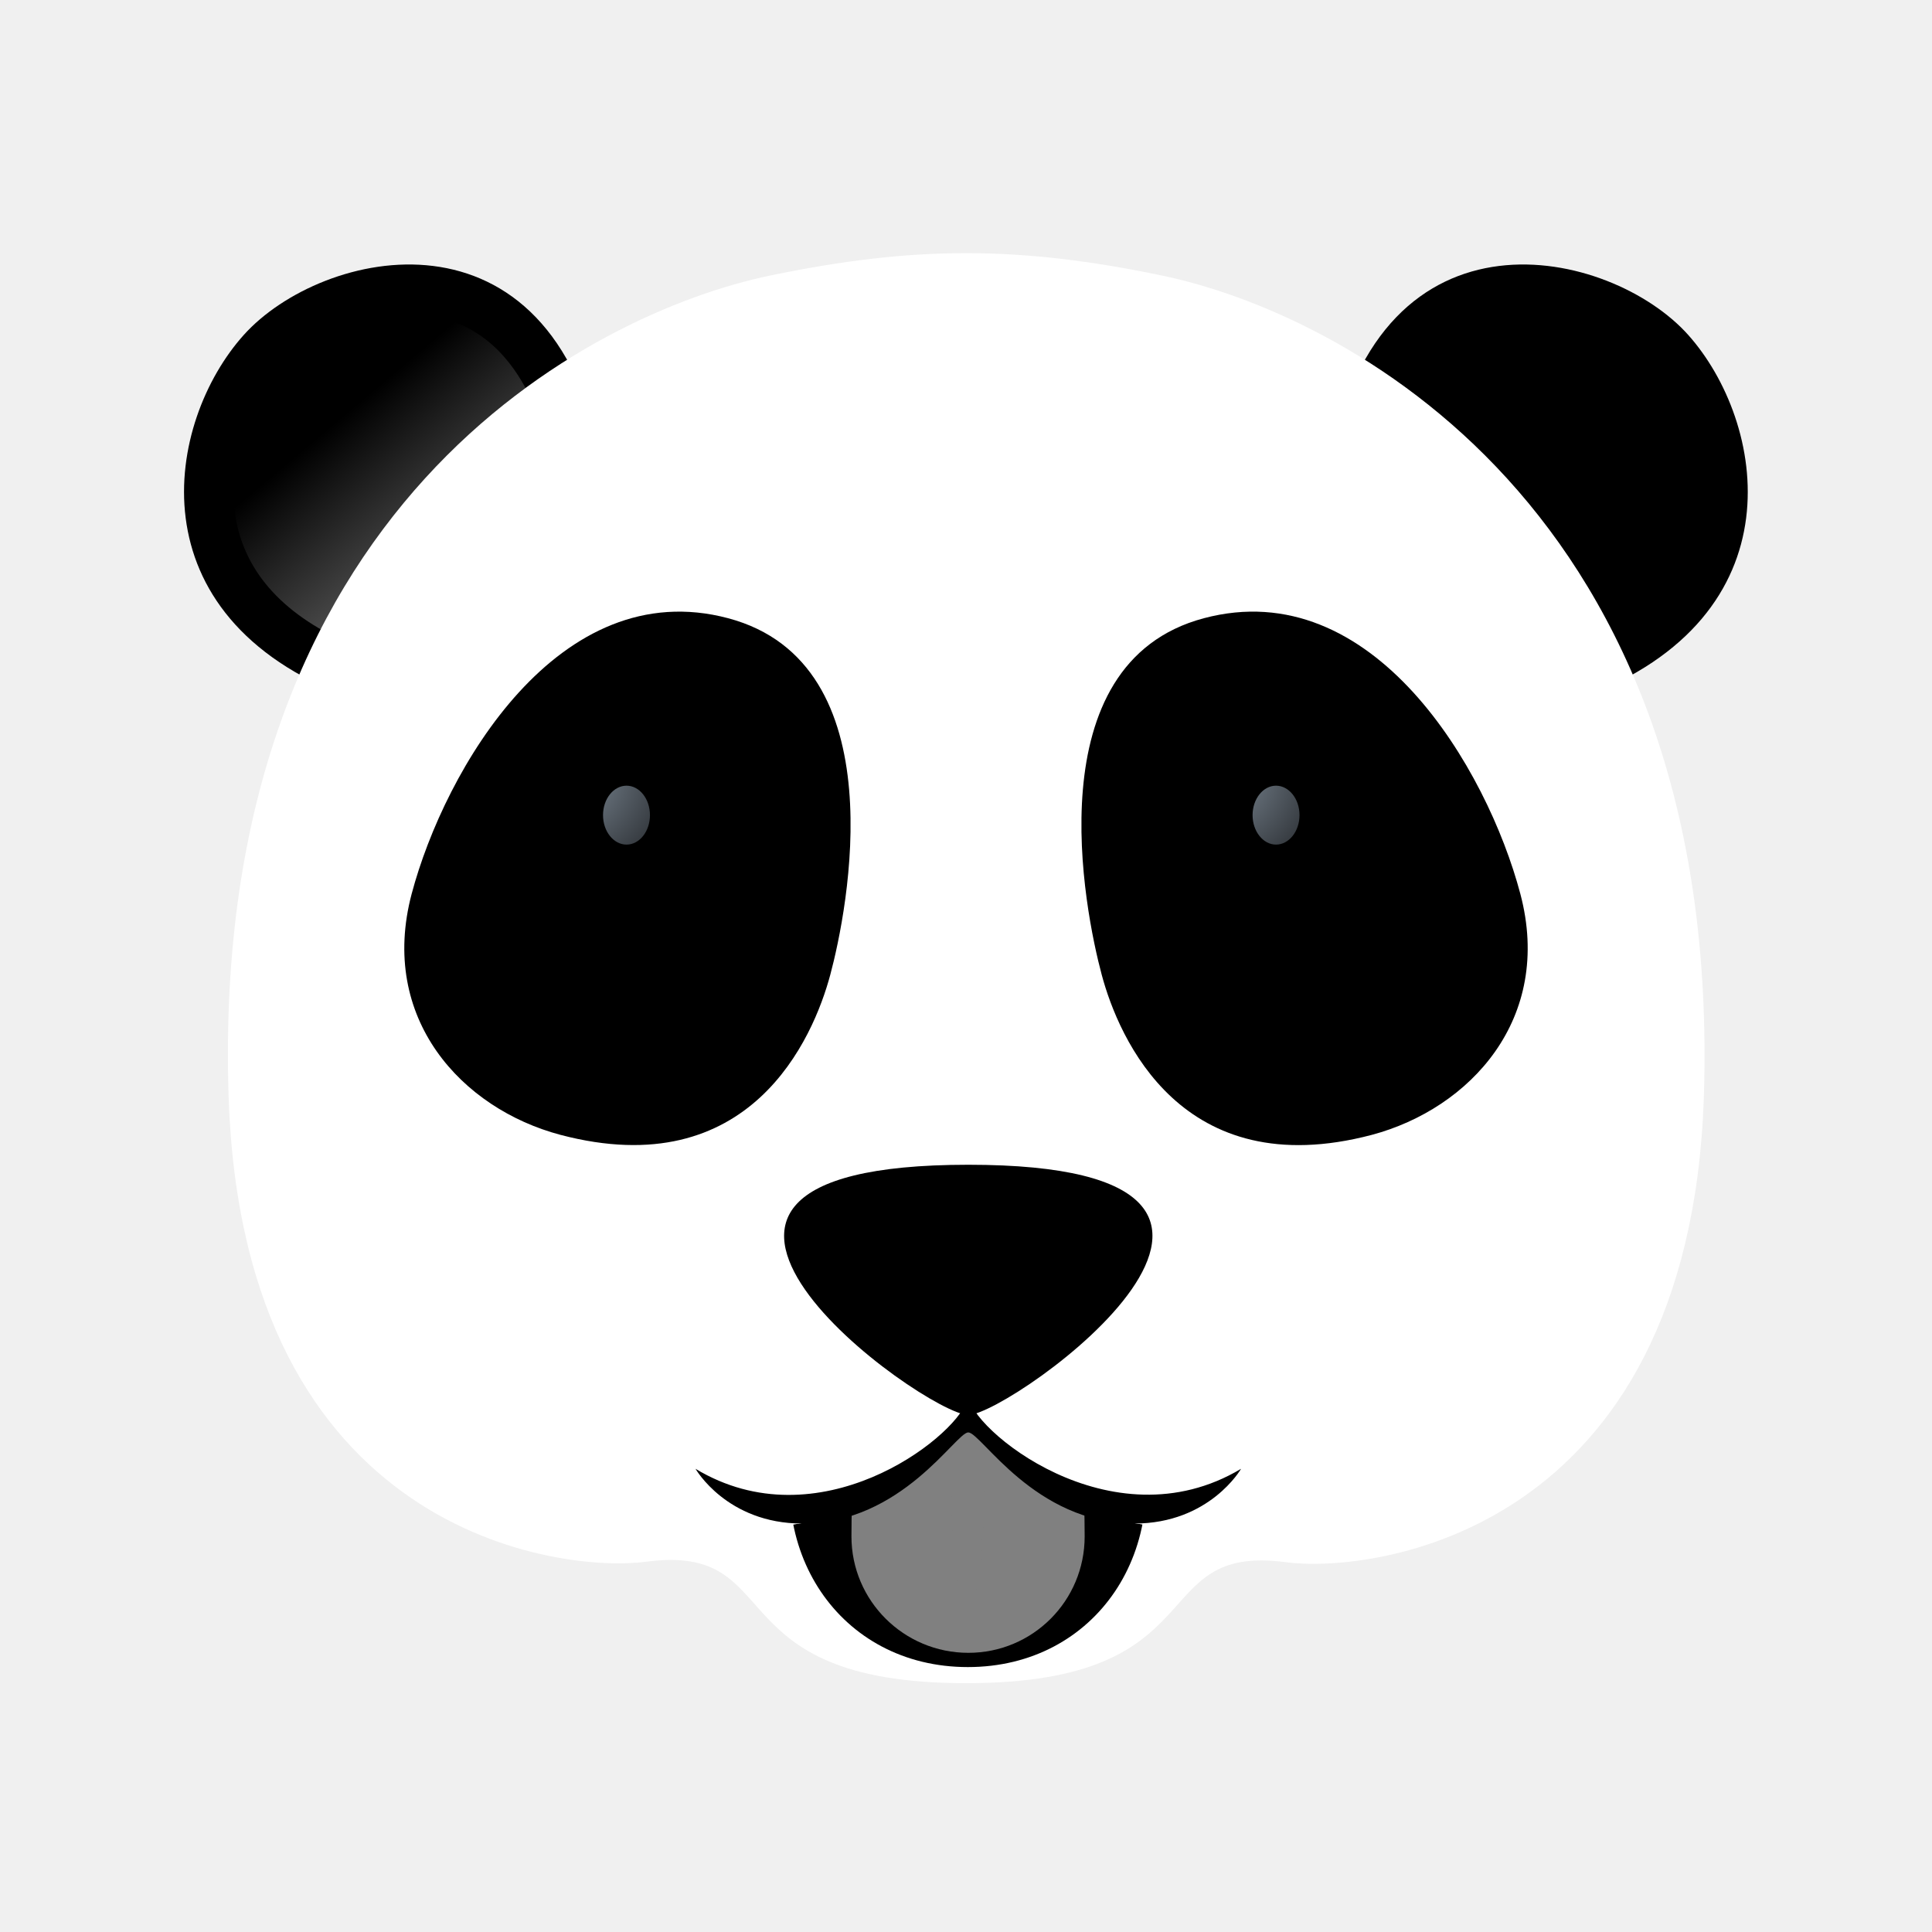
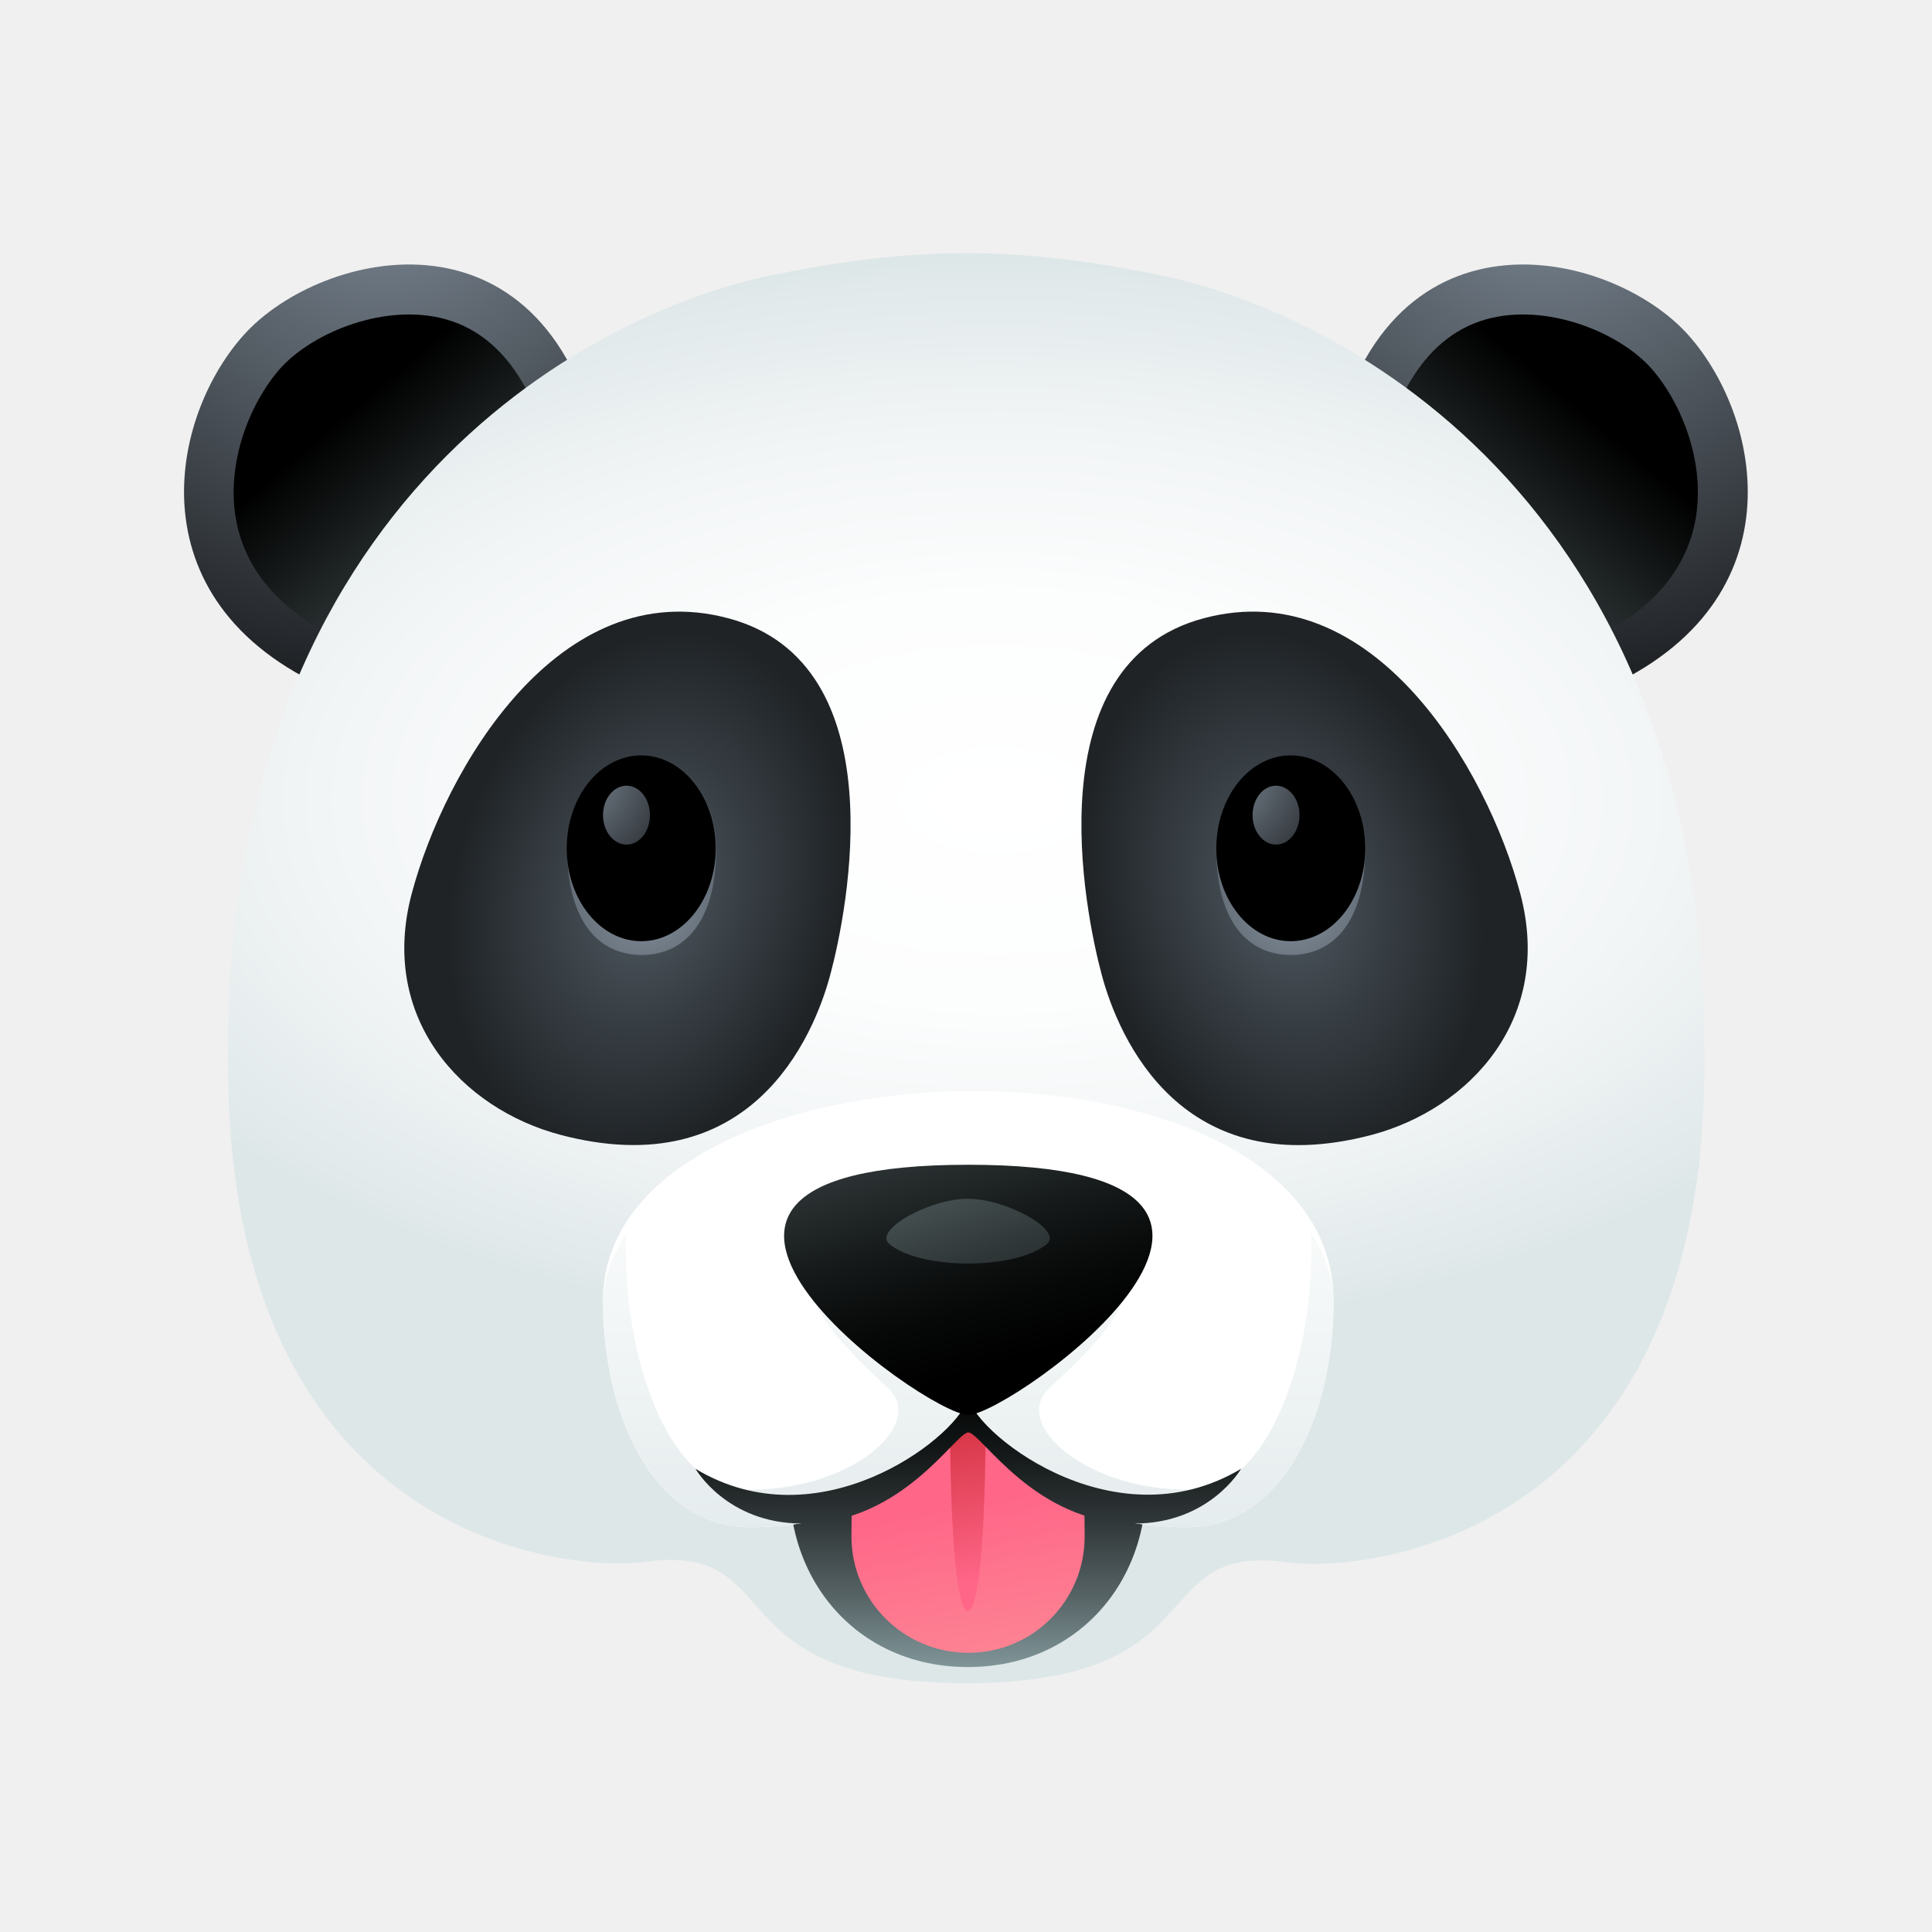
<svg xmlns="http://www.w3.org/2000/svg" width="800px" height="800px" viewBox="0 0 24 24" fill="none">
  <path d="M19.651 8.669C22.371 7.652 21.931 5.235 20.971 4.16C20.011 3.086 17.149 2.429 16.52 5.726" fill="url(#paint0_radial)" />
  <path d="M17.126 5.846C17.263 5.12 17.611 4.206 18.463 3.966C19.206 3.76 20.103 4.12 20.509 4.572C20.891 5 21.223 5.806 21.04 6.56C20.874 7.235 20.331 7.749 19.434 8.086" fill="url(#paint1_linear)" />
  <path d="M4.349 8.669C1.629 7.652 2.063 5.235 3.029 4.16C3.994 3.086 6.851 2.429 7.48 5.726" fill="url(#paint2_radial)" />
  <path d="M6.874 5.846C6.737 5.12 6.389 4.206 5.537 3.966C4.794 3.76 3.897 4.12 3.486 4.572C3.103 5 2.771 5.806 2.954 6.56C3.12 7.235 3.663 7.749 4.56 8.086" fill="url(#paint3_linear)" />
  <path d="M12 20.909C15.149 20.909 14.206 19.172 15.972 19.406C17.029 19.549 20.983 19.075 21.166 13.629C21.4 6.28 16.657 3.886 14.434 3.423C12.652 3.052 11.354 3.052 9.566 3.423C7.343 3.886 2.6 6.28 2.84 13.623C3.017 19.069 6.972 19.543 8.029 19.4C9.806 19.166 8.852 20.909 12 20.909Z" fill="url(#paint4_radial)" />
  <path d="M6.96 14.097C5.737 13.772 4.703 12.652 5.114 11.103C5.526 9.554 6.943 7.12 9.046 7.68C11.149 8.24 10.526 11.32 10.314 12.109C10.103 12.897 9.32 14.72 6.96 14.097Z" fill="url(#paint5_radial)" />
  <path d="M17.04 14.098C18.263 13.772 19.297 12.652 18.886 11.103C18.474 9.549 17.057 7.12 14.954 7.68C12.851 8.24 13.474 11.32 13.686 12.109C13.897 12.898 14.68 14.72 17.04 14.098Z" fill="url(#paint6_radial)" />
  <path d="M16.96 10.538C16.96 11.48 16.543 11.863 16.034 11.863C15.526 11.863 15.109 11.48 15.109 10.538C15.109 9.898 15.526 9.383 16.034 9.383C16.543 9.383 16.96 9.898 16.96 10.538Z" fill="url(#paint7_radial)" />
  <path d="M14.114 17.623L12.023 16.155L9.932 17.623C9.446 19.241 10.429 20.709 12.023 20.709C13.617 20.709 14.6 19.241 14.114 17.623Z" fill="url(#paint8_linear)" />
  <path d="M13.474 19.086C13.474 19.886 12.829 20.532 12.029 20.532C11.229 20.532 10.577 19.886 10.577 19.086C10.577 16.715 11.223 15.766 12.023 15.766C12.823 15.766 13.474 16.726 13.474 19.086Z" fill="url(#paint9_linear)" />
  <path d="M11.8 17.417C11.8 16.794 11.903 16.291 12.023 16.291C12.143 16.291 12.246 16.794 12.246 17.417C12.246 19.269 12.143 20.012 12.023 20.012C11.903 20.012 11.8 19.263 11.8 17.417Z" fill="url(#paint10_linear)" />
  <path d="M7.491 16.16C7.491 17.589 8.12 18.972 9.32 18.972C10.88 18.972 12.029 18.126 12.029 16.994C12.029 18.126 13.171 18.972 14.737 18.972C15.937 18.972 16.566 17.589 16.566 16.16C16.56 12.612 7.491 12.76 7.491 16.16Z" fill="white" />
  <path d="M9.32 18.971C10.737 18.971 11.811 18.274 12 17.303C12.011 17.297 12.069 17.286 12.057 17.303C12.246 18.28 13.314 18.971 14.737 18.971C15.937 18.971 16.566 17.589 16.566 16.16C16.566 15.892 16.468 15.594 16.286 15.309C16.343 16.852 15.76 18.469 14.846 18.503C13.531 18.549 12.549 17.697 13.034 17.246C13.52 16.789 14.394 16.023 13.931 15.291C13.931 15.291 13.36 15.88 12.84 16.434C12.823 15.611 10.137 15.291 10.137 15.291C9.674 16.023 10.549 16.789 11.034 17.246C11.52 17.703 10.537 18.549 9.223 18.503C8.309 18.474 7.726 16.863 7.777 15.326C7.594 15.606 7.497 15.897 7.497 16.166C7.491 17.589 8.12 18.971 9.32 18.971Z" fill="url(#paint11_linear)" />
  <path d="M12.028 17.331L12.011 17.406C11.84 17.886 10.166 19.166 8.64 18.246C8.64 18.246 9.028 18.926 9.966 18.926C11.206 18.926 11.874 17.794 12.028 17.794C12.188 17.794 12.851 18.926 14.091 18.926C15.028 18.926 15.417 18.246 15.417 18.246C13.8 19.212 12.028 17.732 12.028 17.331Z" fill="url(#paint12_linear)" />
  <path d="M12.029 14.469C7.166 14.469 11.48 17.566 12.029 17.578C12.572 17.566 16.892 14.469 12.029 14.469Z" fill="url(#paint13_linear)" />
  <path d="M11.046 15.452C11.429 15.777 12.623 15.777 13.006 15.452C13.206 15.28 12.497 14.892 12.029 14.892C11.554 14.886 10.846 15.28 11.046 15.452Z" fill="url(#paint14_linear)" />
  <path d="M8.897 10.538C8.897 11.48 8.48 11.863 7.971 11.863C7.463 11.863 7.046 11.48 7.046 10.538C7.046 9.898 7.463 9.383 7.971 9.383C8.48 9.383 8.897 9.898 8.897 10.538Z" fill="url(#paint15_radial)" />
  <path d="M7.966 11.692C8.477 11.692 8.891 11.175 8.891 10.538C8.891 9.9 8.477 9.383 7.966 9.383C7.455 9.383 7.04 9.9 7.04 10.538C7.04 11.175 7.455 11.692 7.966 11.692Z" fill="url(#paint16_linear)" />
  <path d="M7.783 10.492C7.944 10.492 8.074 10.328 8.074 10.126C8.074 9.924 7.944 9.76 7.783 9.76C7.622 9.76 7.491 9.924 7.491 10.126C7.491 10.328 7.622 10.492 7.783 10.492Z" fill="url(#paint17_radial)" />
  <path d="M16.034 11.692C16.546 11.692 16.96 11.175 16.96 10.538C16.96 9.9 16.546 9.383 16.034 9.383C15.523 9.383 15.109 9.9 15.109 10.538C15.109 11.175 15.523 11.692 16.034 11.692Z" fill="url(#paint18_linear)" />
  <path d="M15.851 10.492C16.012 10.492 16.143 10.328 16.143 10.126C16.143 9.924 16.012 9.76 15.851 9.76C15.691 9.76 15.56 9.924 15.56 10.126C15.56 10.328 15.691 10.492 15.851 10.492Z" fill="url(#paint19_radial)" />
  <defs>
    <radialGradient id="paint0_radial" cx="0" cy="0" r="1" gradientUnits="userSpaceOnUse" gradientTransform="translate(19.2203 1.80111) rotate(180) scale(9.00568)">
-       <stop stop-color="black" />
-       <stop offset="0.267" stop-color="black" />
-       <stop offset="0.769" stop-color="black" />
+       <stop stop-color="#84909D" />
+       <stop offset="0.267" stop-color="#5E6770" />
+       <stop offset="0.769" stop-color="#1B1D20" />
      <stop offset="1" />
    </radialGradient>
    <linearGradient id="paint1_linear" x1="19.77" y1="5.19" x2="15.455" y2="10.303" gradientUnits="userSpaceOnUse">
      <stop />
-       <stop offset="1" stop-color="black" />
+       <stop offset="1" stop-color="#8EA5A8" />
    </linearGradient>
    <radialGradient id="paint2_radial" cx="0" cy="0" r="1" gradientUnits="userSpaceOnUse" gradientTransform="translate(4.78758 1.80111) scale(9.0057)">
-       <stop stop-color="black" />
-       <stop offset="0.267" stop-color="black" />
-       <stop offset="0.769" stop-color="black" />
+       <stop stop-color="#84909D" />
+       <stop offset="0.267" stop-color="#5E6770" />
+       <stop offset="0.769" stop-color="#1B1D20" />
      <stop offset="1" />
    </radialGradient>
    <linearGradient id="paint3_linear" x1="4.23" y1="5.19" x2="8.545" y2="10.303" gradientUnits="userSpaceOnUse">
      <stop />
-       <stop offset="1" stop-color="white" />
+       <stop offset="1" stop-color="#8EA5A8" />
    </linearGradient>
    <radialGradient id="paint4_radial" cx="0" cy="0" r="1" gradientUnits="userSpaceOnUse" gradientTransform="translate(12.39 9.94768) rotate(-0.0324374) scale(12.3449 6.6595)">
      <stop offset="0.004" stop-color="white" />
-       <stop offset="0.382" stop-color="white" />
-       <stop offset="0.685" stop-color="white" />
-       <stop offset="0.962" stop-color="white" />
-       <stop offset="1" stop-color="white" />
+       <stop offset="0.382" stop-color="#FCFDFD" />
+       <stop offset="0.685" stop-color="#F2F5F6" />
+       <stop offset="0.962" stop-color="#E1E9EA" />
+       <stop offset="1" stop-color="#DEE7E8" />
    </radialGradient>
    <radialGradient id="paint5_radial" cx="0" cy="0" r="1" gradientUnits="userSpaceOnUse" gradientTransform="translate(8.04717 11.0903) rotate(105.464) scale(3.30873 2.40658)">
-       <stop stop-color="black" />
-       <stop offset="0.455" stop-color="black" />
-       <stop offset="1" stop-color="black" />
+       <stop stop-color="#525B63" />
+       <stop offset="0.455" stop-color="#394046" />
+       <stop offset="1" stop-color="#1F2326" />
    </radialGradient>
    <radialGradient id="paint6_radial" cx="0" cy="0" r="1" gradientUnits="userSpaceOnUse" gradientTransform="translate(15.9516 11.0919) rotate(74.5359) scale(3.30873 2.40658)">
-       <stop stop-color="black" />
-       <stop offset="0.455" stop-color="black" />
-       <stop offset="1" stop-color="black" />
+       <stop stop-color="#525B63" />
+       <stop offset="0.455" stop-color="#394046" />
+       <stop offset="1" stop-color="#1F2326" />
    </radialGradient>
    <radialGradient id="paint7_radial" cx="0" cy="0" r="1" gradientUnits="userSpaceOnUse" gradientTransform="translate(16.0575 11.2258) scale(4.18081)">
-       <stop stop-color="black" />
-       <stop offset="0.267" stop-color="black" />
-       <stop offset="0.769" stop-color="black" />
+       <stop stop-color="#84909D" />
+       <stop offset="0.267" stop-color="#5E6770" />
+       <stop offset="0.769" stop-color="#1B1D20" />
      <stop offset="1" />
    </radialGradient>
    <linearGradient id="paint8_linear" x1="12.026" y1="20.974" x2="12.026" y2="16.966" gradientUnits="userSpaceOnUse">
-       <stop stop-color="black" />
-       <stop offset="0.046" stop-color="black" />
-       <stop offset="0.288" stop-color="black" />
-       <stop offset="0.513" stop-color="black" />
-       <stop offset="0.714" stop-color="black" />
-       <stop offset="0.883" stop-color="black" />
+       <stop stop-color="#8EA5A8" />
+       <stop offset="0.046" stop-color="#849A9D" />
+       <stop offset="0.288" stop-color="#566365" />
+       <stop offset="0.513" stop-color="#313839" />
+       <stop offset="0.714" stop-color="#161A1A" />
+       <stop offset="0.883" stop-color="#060707" />
      <stop offset="1" />
    </linearGradient>
    <linearGradient id="paint9_linear" x1="12.015" y1="18.645" x2="12.662" y2="22.182" gradientUnits="userSpaceOnUse">
-       <stop stop-color="gray" />
-       <stop offset="1" stop-color="gray" />
+       <stop stop-color="#FF6688" />
+       <stop offset="1" stop-color="#FB9C9C" />
    </linearGradient>
    <linearGradient id="paint10_linear" x1="12.334" y1="19.605" x2="11.63" y2="16.097" gradientUnits="userSpaceOnUse">
-       <stop stop-color="gray" />
-       <stop offset="1" stop-color="gray" />
+       <stop stop-color="#FF6688" />
+       <stop offset="1" stop-color="#B30B0B" />
    </linearGradient>
    <linearGradient id="paint11_linear" x1="12.026" y1="14.242" x2="12.026" y2="21.634" gradientUnits="userSpaceOnUse">
      <stop stop-color="white" />
-       <stop offset="0.149" stop-color="white" />
-       <stop offset="0.651" stop-color="white" />
-       <stop offset="1" stop-color="white" />
+       <stop offset="0.149" stop-color="#F8FAFA" />
+       <stop offset="0.651" stop-color="#E5ECED" />
+       <stop offset="1" stop-color="#DEE7E8" />
    </linearGradient>
    <linearGradient id="paint12_linear" x1="12.026" y1="20.974" x2="12.026" y2="16.965" gradientUnits="userSpaceOnUse">
-       <stop stop-color="black" />
-       <stop offset="0.046" stop-color="black" />
-       <stop offset="0.288" stop-color="black" />
-       <stop offset="0.513" stop-color="black" />
-       <stop offset="0.714" stop-color="black" />
-       <stop offset="0.883" stop-color="black" />
+       <stop stop-color="#8EA5A8" />
+       <stop offset="0.046" stop-color="#849A9D" />
+       <stop offset="0.288" stop-color="#566365" />
+       <stop offset="0.513" stop-color="#313839" />
+       <stop offset="0.714" stop-color="#161A1A" />
+       <stop offset="0.883" stop-color="#060707" />
      <stop offset="1" />
    </linearGradient>
    <linearGradient id="paint13_linear" x1="10.764" y1="11.002" x2="12.479" y2="16.925" gradientUnits="userSpaceOnUse">
-       <stop stop-color="black" />
-       <stop offset="0.046" stop-color="black" />
-       <stop offset="0.288" stop-color="black" />
-       <stop offset="0.513" stop-color="black" />
-       <stop offset="0.714" stop-color="black" />
-       <stop offset="0.883" stop-color="black" />
+       <stop stop-color="#8EA5A8" />
+       <stop offset="0.046" stop-color="#849A9D" />
+       <stop offset="0.288" stop-color="#566365" />
+       <stop offset="0.513" stop-color="#313839" />
+       <stop offset="0.714" stop-color="#161A1A" />
+       <stop offset="0.883" stop-color="#060707" />
      <stop offset="1" />
    </linearGradient>
    <linearGradient id="paint14_linear" x1="10.964" y1="12.369" x2="13.168" y2="18.613" gradientUnits="userSpaceOnUse">
-       <stop stop-color="#black" />
-       <stop offset="0.046" stop-color="black" />
-       <stop offset="0.288" stop-color="black" />
-       <stop offset="0.513" stop-color="black" />
-       <stop offset="0.714" stop-color="black" />
-       <stop offset="0.883" stop-color="black" />
+       <stop stop-color="#8EA5A8" />
+       <stop offset="0.046" stop-color="#849A9D" />
+       <stop offset="0.288" stop-color="#566365" />
+       <stop offset="0.513" stop-color="#313839" />
+       <stop offset="0.714" stop-color="#161A1A" />
+       <stop offset="0.883" stop-color="#060707" />
      <stop offset="1" />
    </linearGradient>
    <radialGradient id="paint15_radial" cx="0" cy="0" r="1" gradientUnits="userSpaceOnUse" gradientTransform="translate(7.99341 11.2258) scale(4.1808)">
-       <stop stop-color="black" />
-       <stop offset="0.267" stop-color="black" />
-       <stop offset="0.769" stop-color="black" />
+       <stop stop-color="#84909D" />
+       <stop offset="0.267" stop-color="#5E6770" />
+       <stop offset="0.769" stop-color="#1B1D20" />
      <stop offset="1" />
    </radialGradient>
    <linearGradient id="paint16_linear" x1="7.515" y1="9.017" x2="6.729" y2="6.376" gradientUnits="userSpaceOnUse">
      <stop />
-       <stop offset="1" stop-color="black" />
+       <stop offset="1" stop-color="#8EA5A8" />
    </linearGradient>
    <radialGradient id="paint17_radial" cx="0" cy="0" r="1" gradientUnits="userSpaceOnUse" gradientTransform="translate(7.04105 9.60496) scale(2.22024)">
      <stop stop-color="#84909D" />
      <stop offset="0.267" stop-color="#5E6770" />
      <stop offset="0.769" stop-color="#1B1D20" />
      <stop offset="1" />
    </radialGradient>
    <linearGradient id="paint18_linear" x1="15.579" y1="9.017" x2="14.793" y2="6.376" gradientUnits="userSpaceOnUse">
      <stop />
-       <stop offset="1" stop-color="black" />
+       <stop offset="1" stop-color="#8EA5A8" />
    </linearGradient>
    <radialGradient id="paint19_radial" cx="0" cy="0" r="1" gradientUnits="userSpaceOnUse" gradientTransform="translate(15.105 9.60496) scale(2.22023)">
      <stop stop-color="#84909D" />
      <stop offset="0.267" stop-color="#5E6770" />
      <stop offset="0.769" stop-color="#1B1D20" />
      <stop offset="1" />
    </radialGradient>
  </defs>
</svg>
